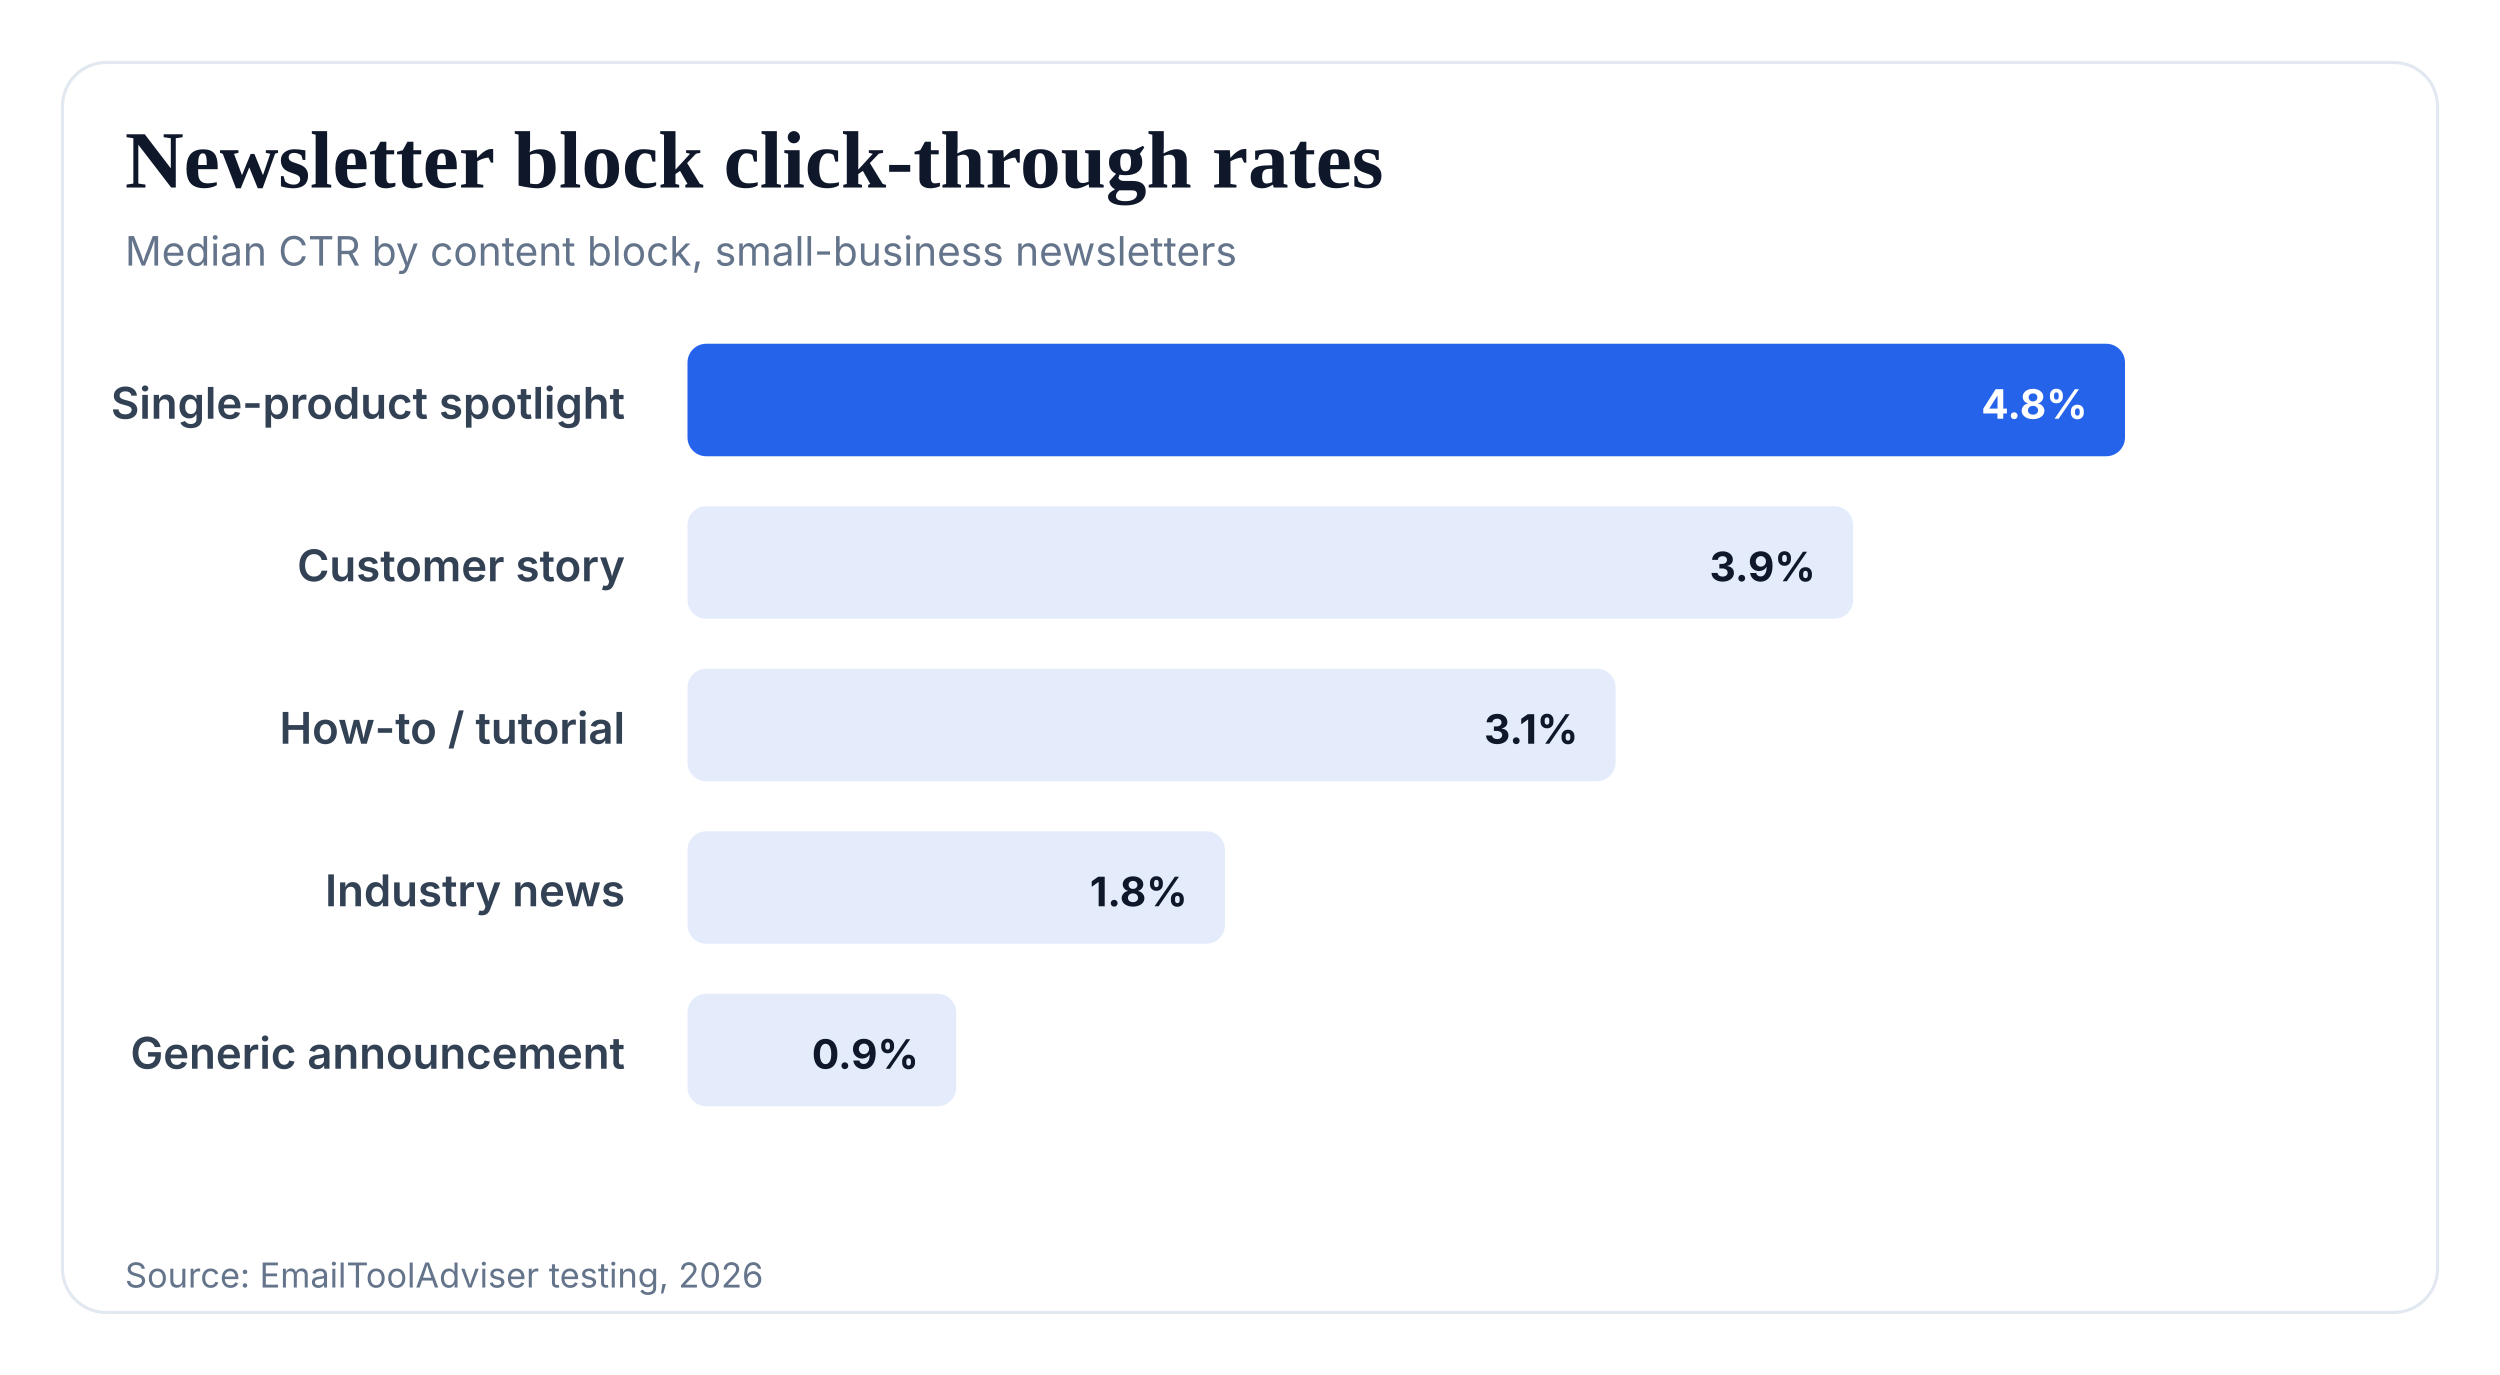
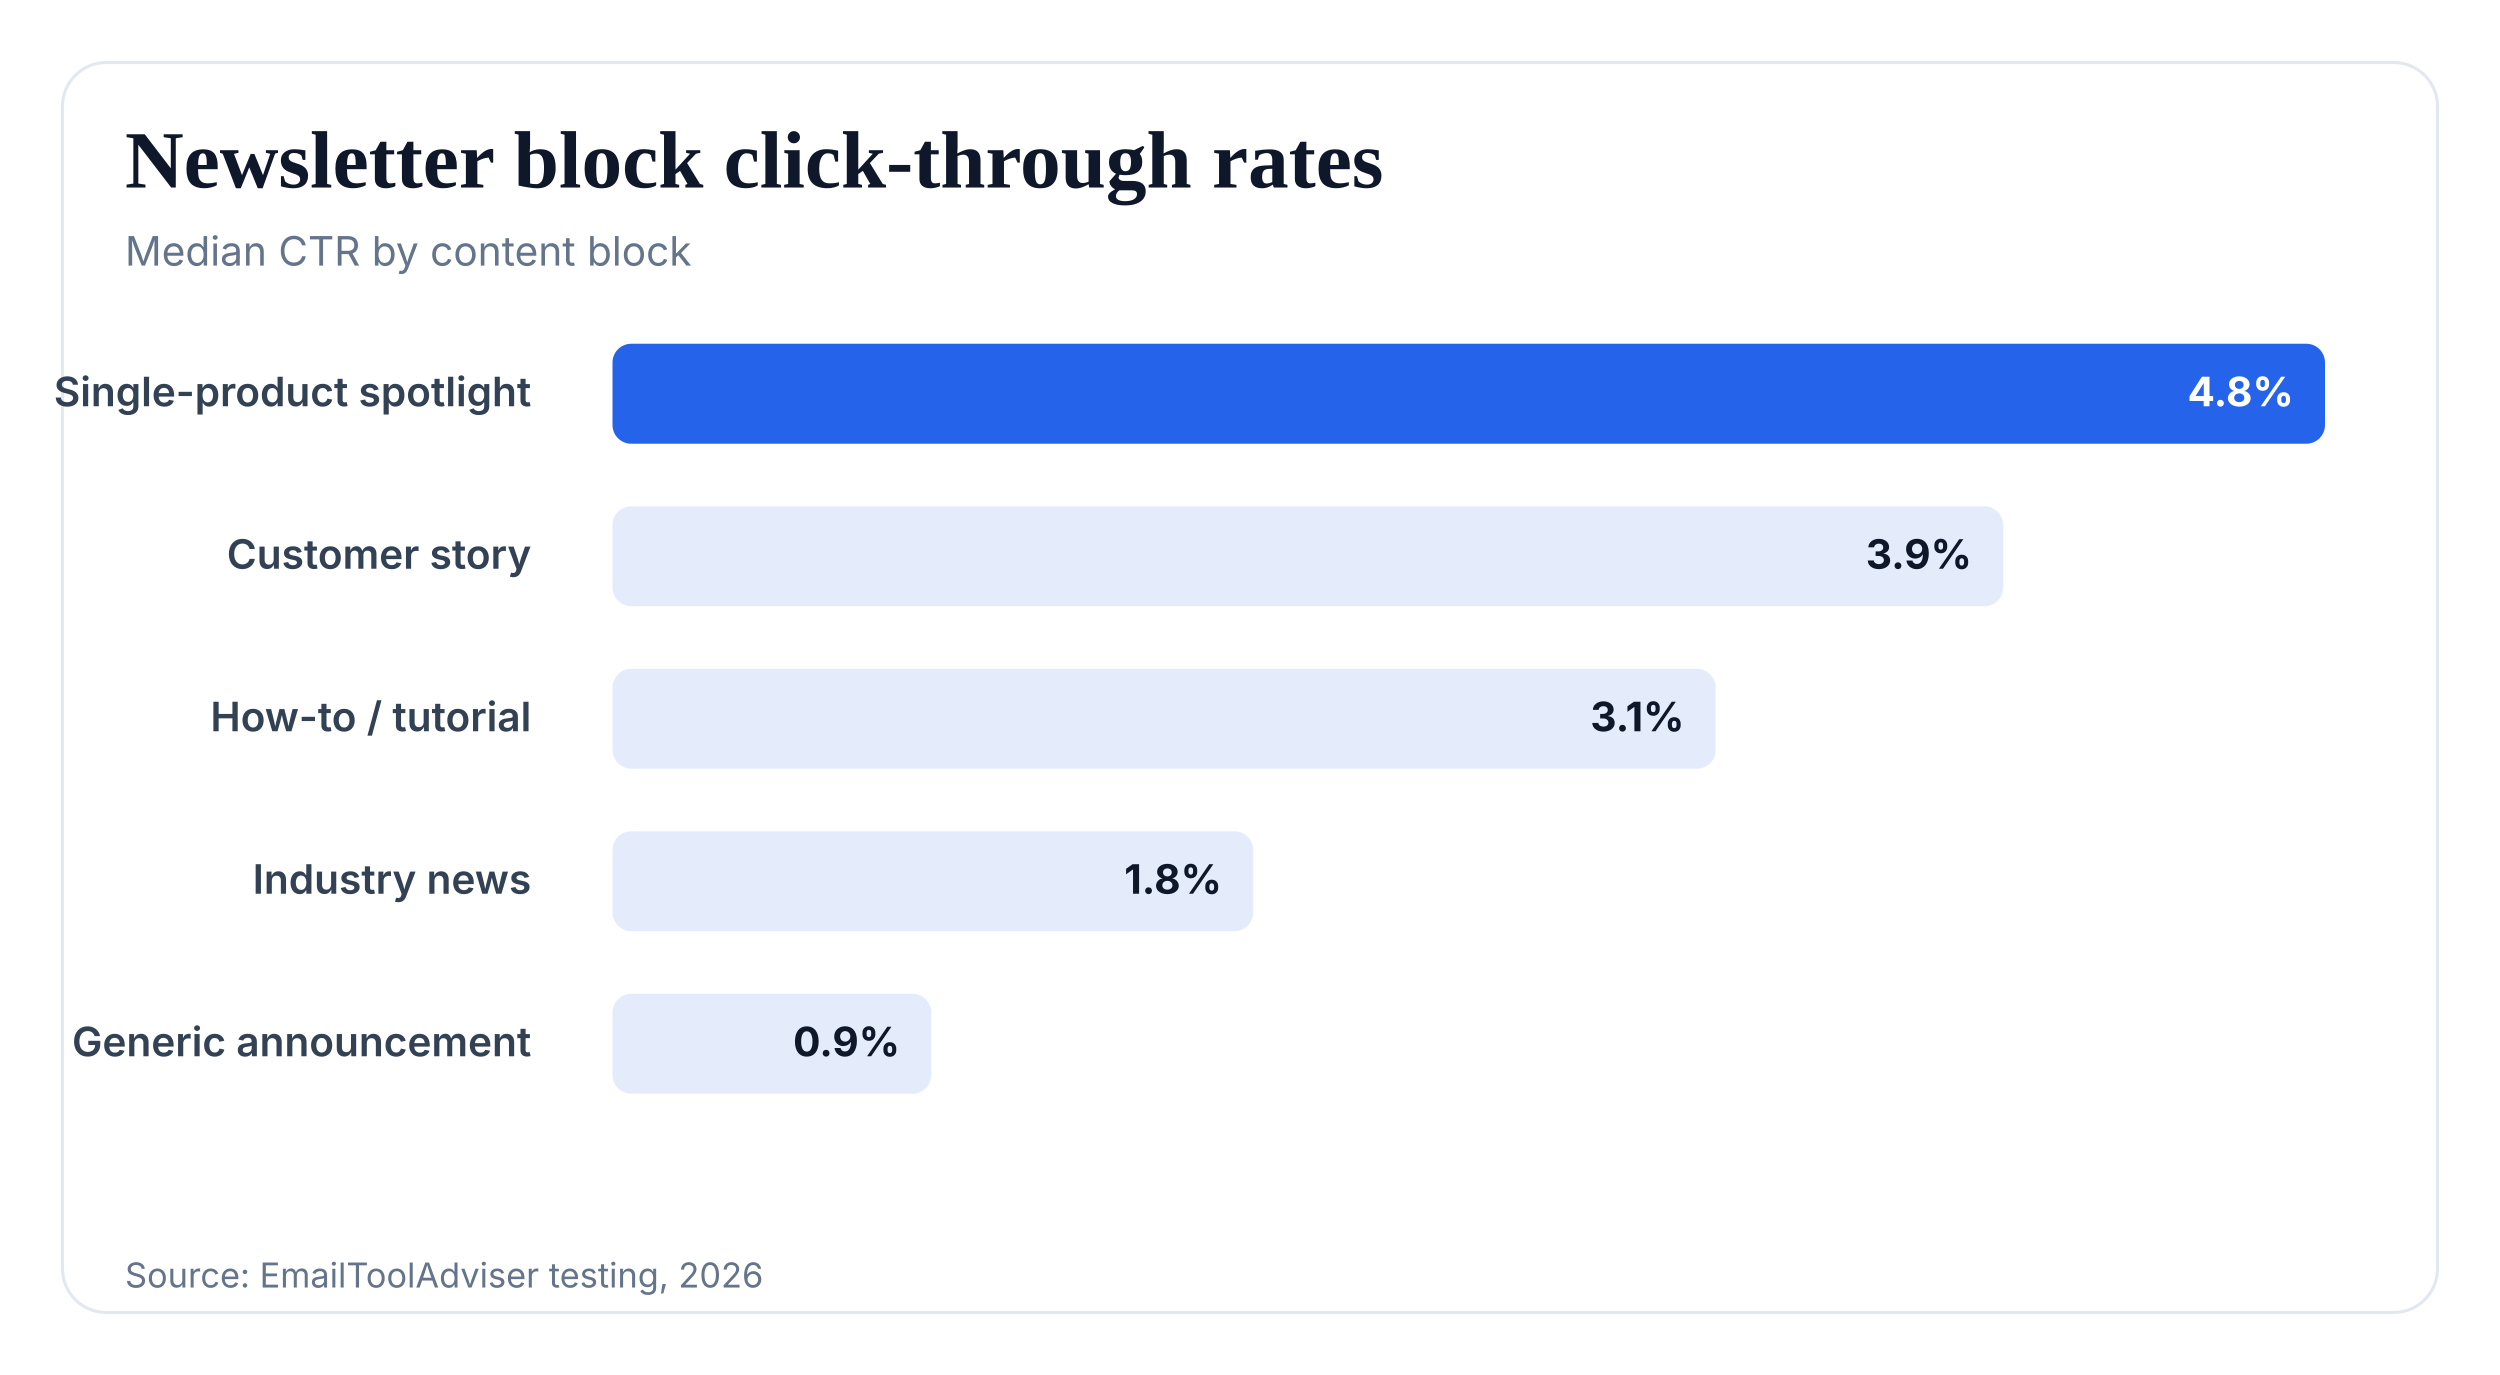
- <svg xmlns="http://www.w3.org/2000/svg" viewBox="0 0 800 440" preserveAspectRatio="xMidYMid meet" role="img">
+ <svg xmlns="http://www.w3.org/2000/svg" viewBox="0 0 800 440" preserveAspectRatio="xMinYMin meet" role="img" style="width:100%;height:auto;">
  <style>
-   .serif  { font-family: 'Playfair Display', Georgia, 'Times New Roman', serif; font-weight: 800; }
-   .sans   { font-family: 'Inter', -apple-system, BlinkMacSystemFont, sans-serif; }
-   .label  { font-family: 'Inter', sans-serif; font-weight: 700; text-transform: uppercase; letter-spacing: 0.08em; }
+   .serif  { font-family: Georgia, 'Times New Roman', 'Playfair Display', serif; font-weight: 800; }
+   .sans   { font-family: system-ui, -apple-system, BlinkMacSystemFont, 'Segoe UI', sans-serif; }
+   .label  { font-family: system-ui, sans-serif; font-weight: 700; text-transform: uppercase; letter-spacing: 0.08em; }
</style>
  <rect width="800" height="440" fill="#ffffff" />
  <rect x="20" y="20" rx="14" ry="14" width="760" height="400" fill="#ffffff" stroke="#e2e8f0" stroke-width="1" />
  <text x="40" y="60" class="serif" font-size="26" fill="#0f172a">Newsletter block click-through rates</text>
-   <text x="40" y="85" class="sans" font-size="13" fill="#64748b">Median CTR by content block, small-business newsletters</text>
-   <text x="200" y="134" class="sans" font-size="14" fill="#334155" text-anchor="end" font-weight="600">Single-product spotlight</text>
-   <rect x="220" y="110" rx="6" ry="6" width="460" height="36" fill="#2563eb" />
-   <text x="668" y="134" class="sans" font-size="13" fill="#ffffff" text-anchor="end" font-weight="700">4.8%</text>
-   <text x="200" y="186" class="sans" font-size="14" fill="#334155" text-anchor="end" font-weight="600">Customer story</text>
-   <rect x="220" y="162" rx="6" ry="6" width="373" height="36" fill="#e4ecfc" />
-   <text x="581" y="186" class="sans" font-size="13" fill="#0f172a" text-anchor="end" font-weight="700">3.9%</text>
-   <text x="200" y="238" class="sans" font-size="14" fill="#334155" text-anchor="end" font-weight="600">How-to / tutorial</text>
-   <rect x="220" y="214" rx="6" ry="6" width="297" height="36" fill="#e4ecfc" />
-   <text x="505" y="238" class="sans" font-size="13" fill="#0f172a" text-anchor="end" font-weight="700">3.1%</text>
-   <text x="200" y="290" class="sans" font-size="14" fill="#334155" text-anchor="end" font-weight="600">Industry news</text>
-   <rect x="220" y="266" rx="6" ry="6" width="172" height="36" fill="#e4ecfc" />
-   <text x="380" y="290" class="sans" font-size="13" fill="#0f172a" text-anchor="end" font-weight="700">1.8%</text>
-   <text x="200" y="342" class="sans" font-size="14" fill="#334155" text-anchor="end" font-weight="600">Generic announcement</text>
-   <rect x="220" y="318" rx="6" ry="6" width="86" height="36" fill="#e4ecfc" />
-   <text x="294" y="342" class="sans" font-size="13" fill="#0f172a" text-anchor="end" font-weight="700">0.9%</text>
+   <text x="40" y="85" class="sans" font-size="13" fill="#64748b">Median CTR by content block</text>
+   <text x="170" y="130" class="sans" font-size="13" fill="#334155" text-anchor="end" font-weight="600">Single-product spotlight</text>
+   <rect x="196" y="110" rx="6" ry="6" width="548" height="32" fill="#2563eb" />
+   <text x="734" y="130" class="sans" font-size="13" fill="#ffffff" text-anchor="end" font-weight="700">4.8%</text>
+   <text x="170" y="182" class="sans" font-size="13" fill="#334155" text-anchor="end" font-weight="600">Customer story</text>
+   <rect x="196" y="162" rx="6" ry="6" width="445" height="32" fill="#e4ecfc" />
+   <text x="631" y="182" class="sans" font-size="13" fill="#0f172a" text-anchor="end" font-weight="700">3.9%</text>
+   <text x="170" y="234" class="sans" font-size="13" fill="#334155" text-anchor="end" font-weight="600">How-to / tutorial</text>
+   <rect x="196" y="214" rx="6" ry="6" width="353" height="32" fill="#e4ecfc" />
+   <text x="539" y="234" class="sans" font-size="13" fill="#0f172a" text-anchor="end" font-weight="700">3.1%</text>
+   <text x="170" y="286" class="sans" font-size="13" fill="#334155" text-anchor="end" font-weight="600">Industry news</text>
+   <rect x="196" y="266" rx="6" ry="6" width="205" height="32" fill="#e4ecfc" />
+   <text x="391" y="286" class="sans" font-size="13" fill="#0f172a" text-anchor="end" font-weight="700">1.8%</text>
+   <text x="170" y="338" class="sans" font-size="13" fill="#334155" text-anchor="end" font-weight="600">Generic announcement</text>
+   <rect x="196" y="318" rx="6" ry="6" width="102" height="32" fill="#e4ecfc" />
+   <text x="288" y="338" class="sans" font-size="13" fill="#0f172a" text-anchor="end" font-weight="700">0.9%</text>
  <text x="40" y="412" class="sans" font-size="11" fill="#64748b">Source: EmailToolAdviser testing, 2026</text>
</svg>
